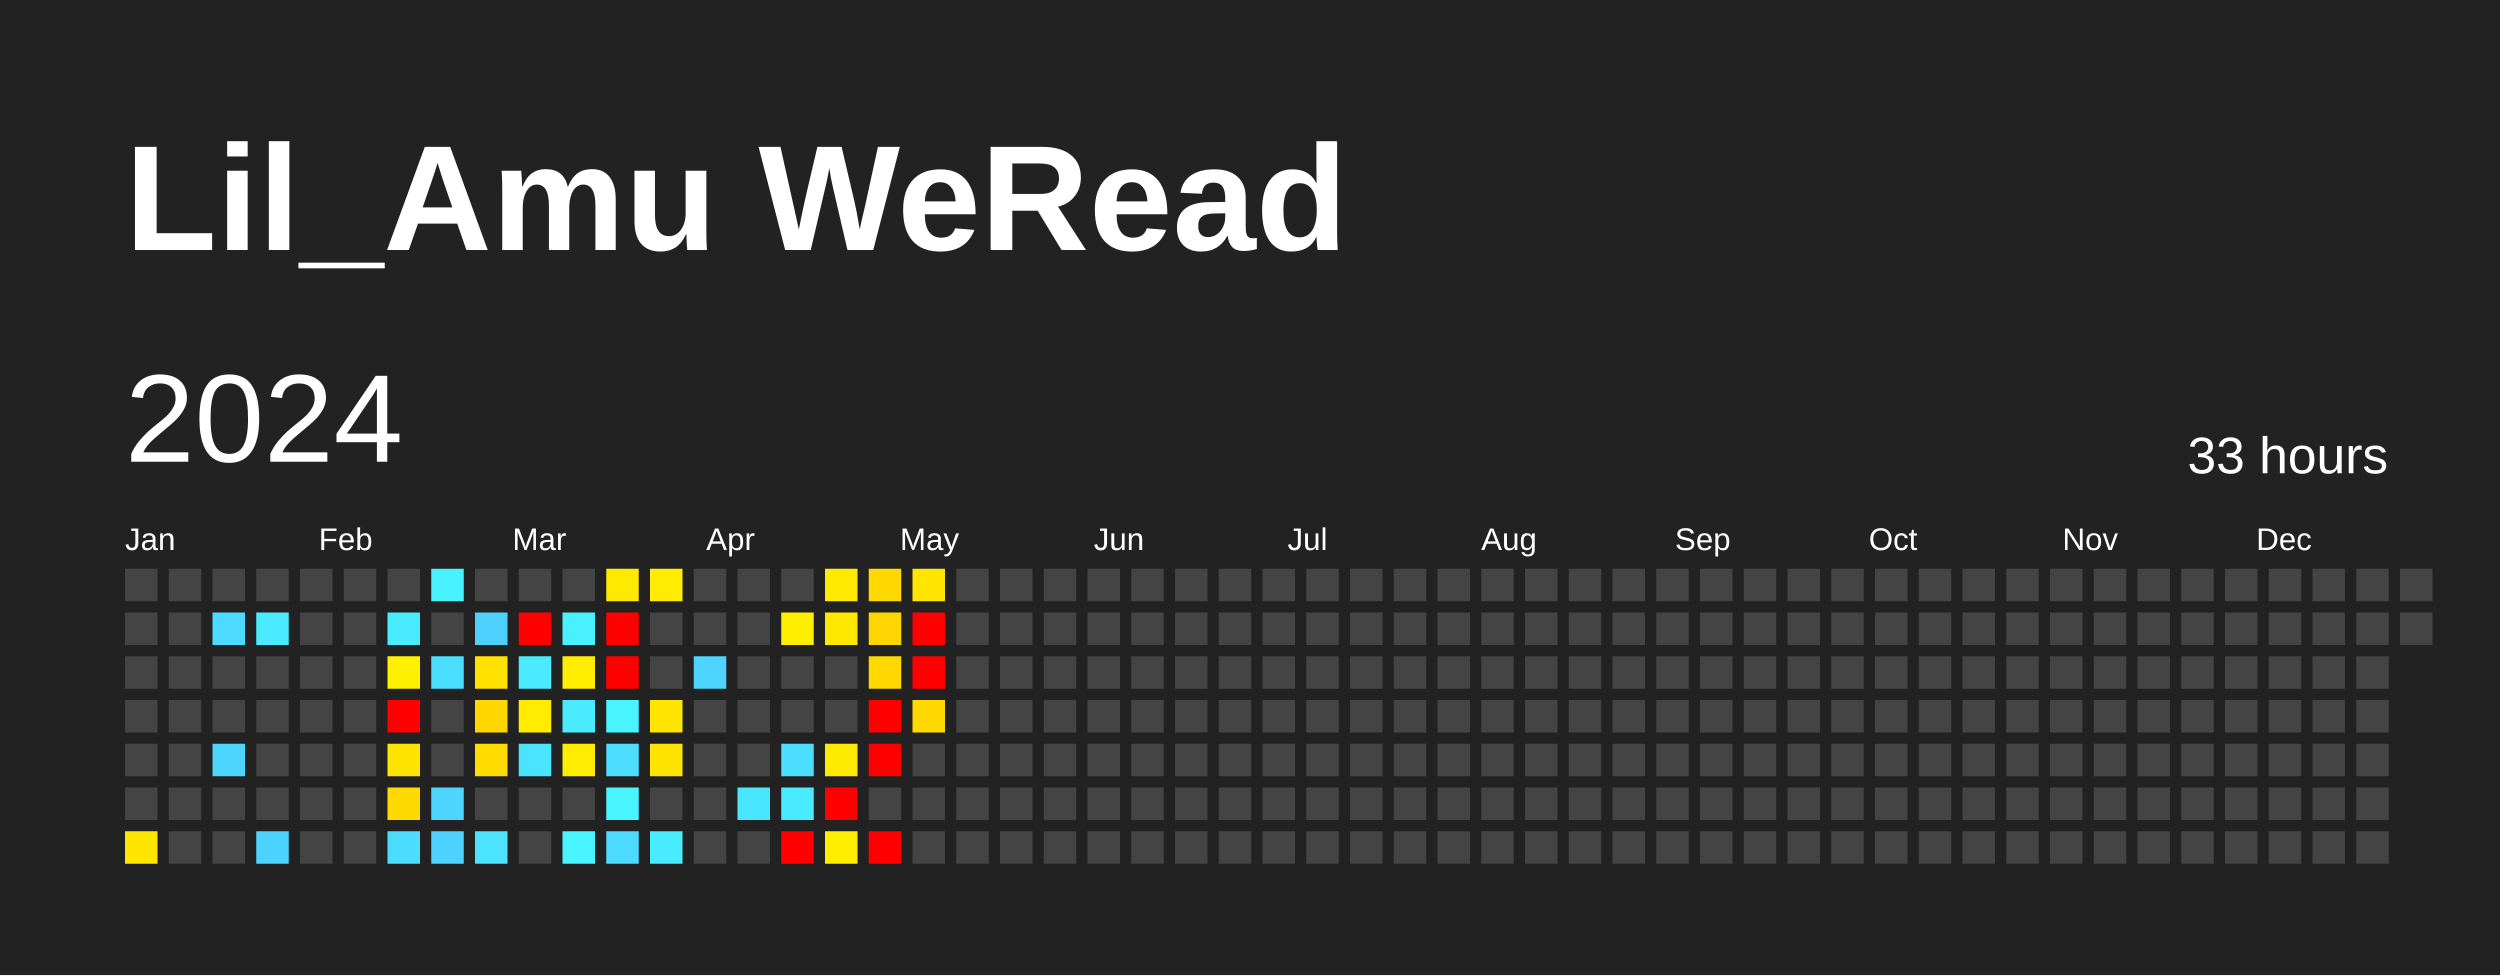
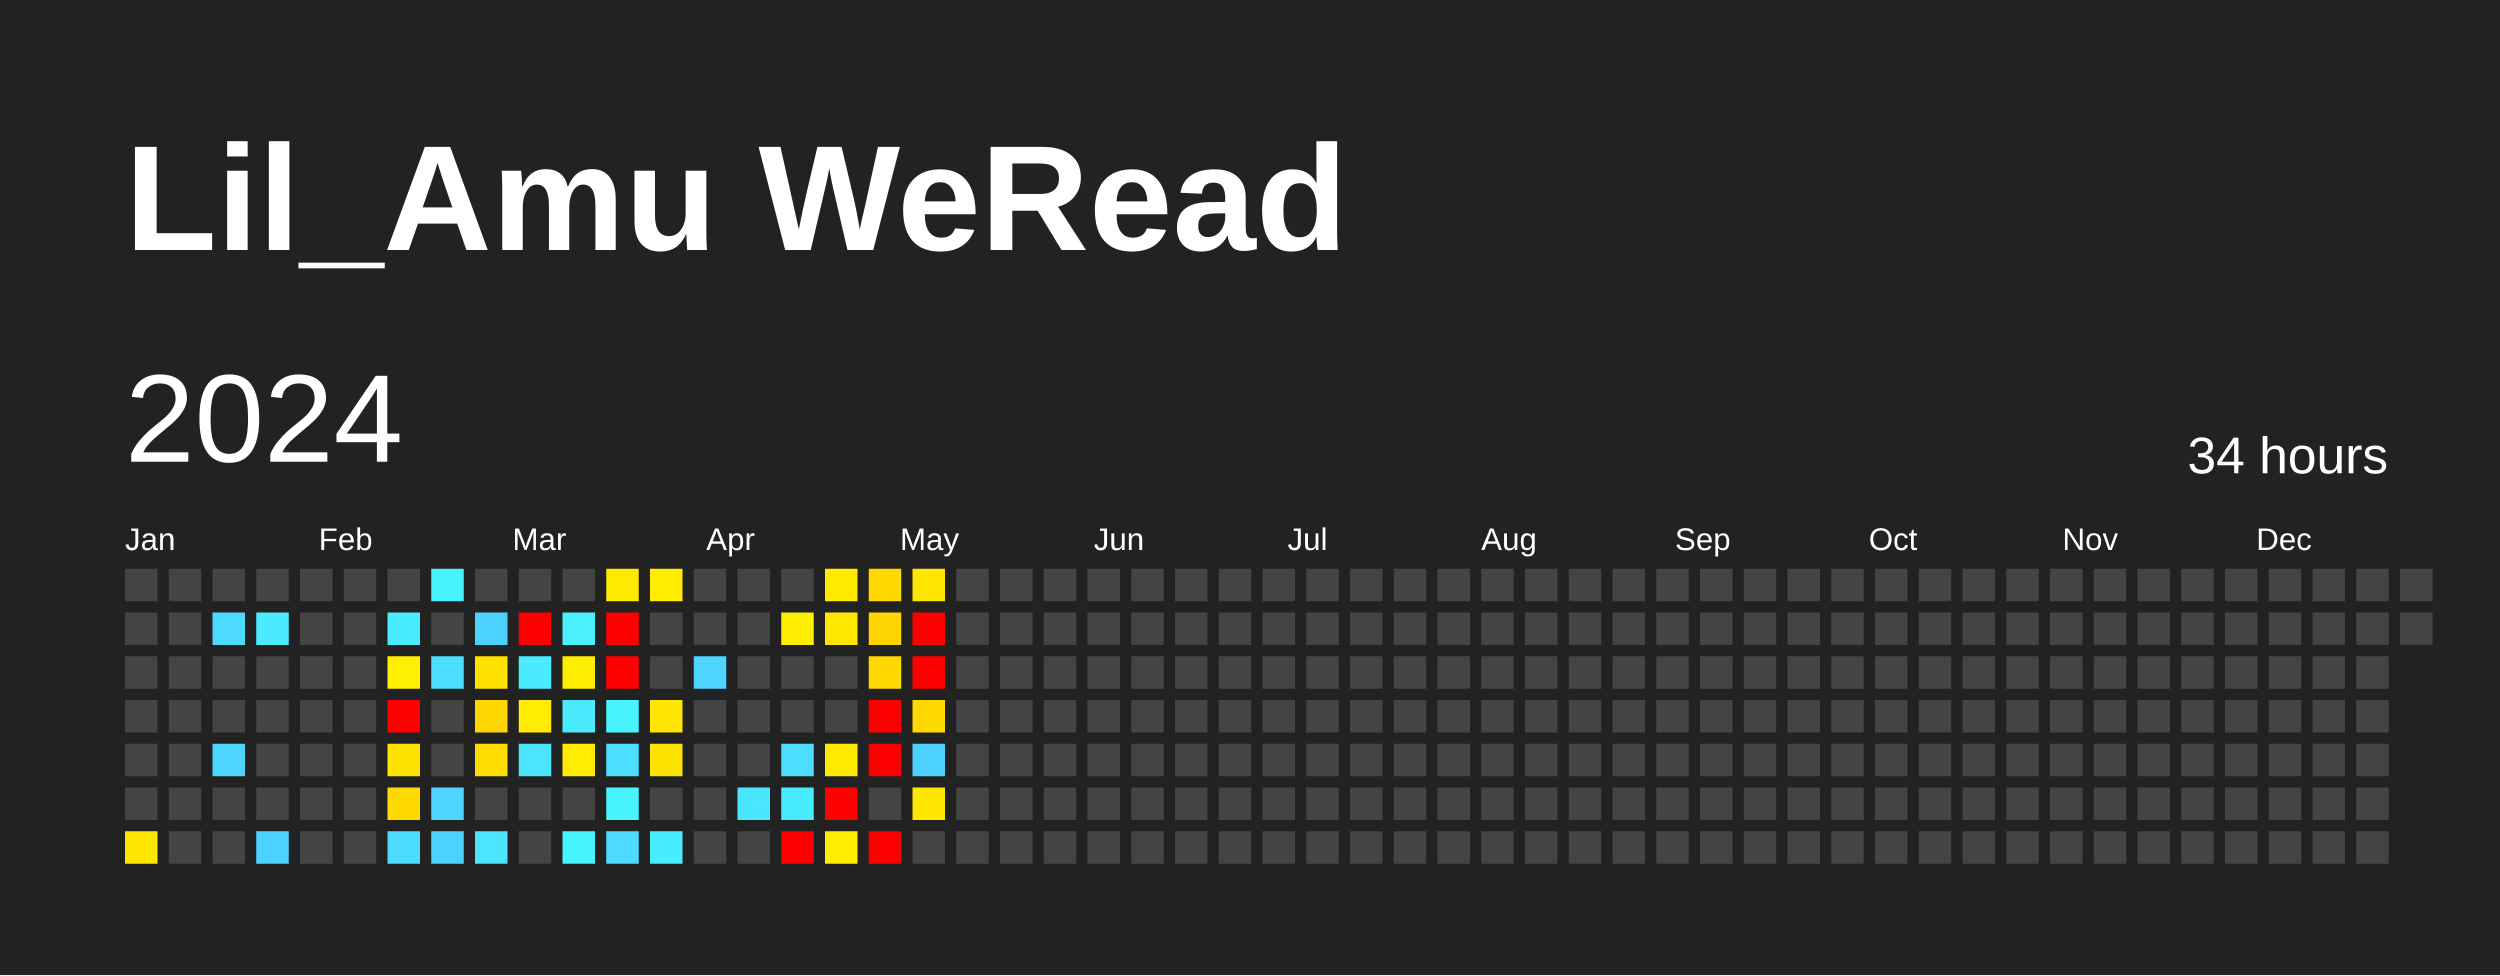
<svg xmlns="http://www.w3.org/2000/svg" baseProfile="full" height="78mm" version="1.1" viewBox="0,0,200,78" width="200mm">
  <defs />
  <rect fill="#222222" height="78" width="200" x="0" y="0" />
  <text fill="#FFFFFF" style="font-size:12px; font-family:Arial; font-weight:bold;" x="10" y="20">Lil_Amu WeRead</text>
  <text dominant-baseline="hanging" fill="#FFFFFF" style="font-size:10.0px; font-family:Arial;" x="10" y="30">2024</text>
-   <text dominant-baseline="hanging" fill="#FFFFFF" style="font-size:4.125px; font-family:Arial;" x="175" y="35">33 hours</text>
+   <text dominant-baseline="hanging" fill="#FFFFFF" style="font-size:4.125px; font-family:Arial;" x="175" y="35">34 hours</text>
  <text fill="#FFFFFF" style="font-size:2.5px; font-family:Arial" x="10.0" y="44">Jan</text>
  <text fill="#FFFFFF" style="font-size:2.5px; font-family:Arial" x="25.5" y="44">Feb</text>
  <text fill="#FFFFFF" style="font-size:2.5px; font-family:Arial" x="41.0" y="44">Mar</text>
  <text fill="#FFFFFF" style="font-size:2.5px; font-family:Arial" x="56.5" y="44">Apr</text>
  <text fill="#FFFFFF" style="font-size:2.5px; font-family:Arial" x="72.0" y="44">May</text>
  <text fill="#FFFFFF" style="font-size:2.5px; font-family:Arial" x="87.5" y="44">Jun</text>
  <text fill="#FFFFFF" style="font-size:2.5px; font-family:Arial" x="103.0" y="44">Jul</text>
  <text fill="#FFFFFF" style="font-size:2.5px; font-family:Arial" x="118.5" y="44">Aug</text>
  <text fill="#FFFFFF" style="font-size:2.5px; font-family:Arial" x="134.0" y="44">Sep</text>
  <text fill="#FFFFFF" style="font-size:2.5px; font-family:Arial" x="149.5" y="44">Oct</text>
  <text fill="#FFFFFF" style="font-size:2.5px; font-family:Arial" x="165.0" y="44">Nov</text>
  <text fill="#FFFFFF" style="font-size:2.5px; font-family:Arial" x="180.5" y="44">Dec</text>
  <rect fill="#444444" height="2.6" width="2.6" x="10.0" y="45.5" />
  <rect fill="#444444" height="2.6" width="2.6" x="10.0" y="49.0" />
  <rect fill="#444444" height="2.6" width="2.6" x="10.0" y="52.5" />
  <rect fill="#444444" height="2.6" width="2.6" x="10.0" y="56.0" />
  <rect fill="#444444" height="2.6" width="2.6" x="10.0" y="59.5" />
  <rect fill="#444444" height="2.6" width="2.6" x="10.0" y="63.0" />
  <rect fill="#ffe600" height="2.6" width="2.6" x="10.0" y="66.5" />
  <rect fill="#444444" height="2.6" width="2.6" x="13.5" y="45.5" />
  <rect fill="#444444" height="2.6" width="2.6" x="13.5" y="49.0" />
  <rect fill="#444444" height="2.6" width="2.6" x="13.5" y="52.5" />
  <rect fill="#444444" height="2.6" width="2.6" x="13.5" y="56.0" />
  <rect fill="#444444" height="2.6" width="2.6" x="13.5" y="59.5" />
  <rect fill="#444444" height="2.6" width="2.6" x="13.5" y="63.0" />
  <rect fill="#444444" height="2.6" width="2.6" x="13.5" y="66.5" />
  <rect fill="#444444" height="2.6" width="2.6" x="17.0" y="45.5" />
  <rect fill="#4cdbff" height="2.6" width="2.6" x="17.0" y="49.0" />
  <rect fill="#444444" height="2.6" width="2.6" x="17.0" y="52.5" />
  <rect fill="#444444" height="2.6" width="2.6" x="17.0" y="56.0" />
  <rect fill="#4dd4ff" height="2.6" width="2.6" x="17.0" y="59.5" />
  <rect fill="#444444" height="2.6" width="2.6" x="17.0" y="63.0" />
  <rect fill="#444444" height="2.6" width="2.6" x="17.0" y="66.5" />
  <rect fill="#444444" height="2.6" width="2.6" x="20.5" y="45.5" />
  <rect fill="#4aebff" height="2.6" width="2.6" x="20.5" y="49.0" />
  <rect fill="#444444" height="2.6" width="2.6" x="20.5" y="52.5" />
  <rect fill="#444444" height="2.6" width="2.6" x="20.5" y="56.0" />
  <rect fill="#444444" height="2.6" width="2.6" x="20.5" y="59.5" />
  <rect fill="#444444" height="2.6" width="2.6" x="20.5" y="63.0" />
  <rect fill="#4dd3ff" height="2.6" width="2.6" x="20.5" y="66.5" />
  <rect fill="#444444" height="2.6" width="2.6" x="24.0" y="45.5" />
  <rect fill="#444444" height="2.6" width="2.6" x="24.0" y="49.0" />
  <rect fill="#444444" height="2.6" width="2.6" x="24.0" y="52.5" />
  <rect fill="#444444" height="2.6" width="2.6" x="24.0" y="56.0" />
  <rect fill="#444444" height="2.6" width="2.6" x="24.0" y="59.5" />
  <rect fill="#444444" height="2.6" width="2.6" x="24.0" y="63.0" />
  <rect fill="#444444" height="2.6" width="2.6" x="24.0" y="66.5" />
  <rect fill="#444444" height="2.6" width="2.6" x="27.5" y="45.5" />
  <rect fill="#444444" height="2.6" width="2.6" x="27.5" y="49.0" />
  <rect fill="#444444" height="2.6" width="2.6" x="27.5" y="52.5" />
  <rect fill="#444444" height="2.6" width="2.6" x="27.5" y="56.0" />
  <rect fill="#444444" height="2.6" width="2.6" x="27.5" y="59.5" />
  <rect fill="#444444" height="2.6" width="2.6" x="27.5" y="63.0" />
  <rect fill="#444444" height="2.6" width="2.6" x="27.5" y="66.5" />
  <rect fill="#444444" height="2.6" width="2.6" x="31.0" y="45.5" />
  <rect fill="#49ecff" height="2.6" width="2.6" x="31.0" y="49.0" />
  <rect fill="#ffef00" height="2.6" width="2.6" x="31.0" y="52.5" />
  <rect fill="red" height="2.6" width="2.6" x="31.0" y="56.0" />
  <rect fill="#ffe300" height="2.6" width="2.6" x="31.0" y="59.5" />
  <rect fill="#ffda00" height="2.6" width="2.6" x="31.0" y="63.0" />
  <rect fill="#4cdcff" height="2.6" width="2.6" x="31.0" y="66.5" />
  <rect fill="#49f2ff" height="2.6" width="2.6" x="34.5" y="45.5" />
  <rect fill="#444444" height="2.6" width="2.6" x="34.5" y="49.0" />
  <rect fill="#4bdfff" height="2.6" width="2.6" x="34.5" y="52.5" />
  <rect fill="#444444" height="2.6" width="2.6" x="34.5" y="56.0" />
  <rect fill="#444444" height="2.6" width="2.6" x="34.5" y="59.5" />
  <rect fill="#4dd5ff" height="2.6" width="2.6" x="34.5" y="63.0" />
  <rect fill="#4dd2ff" height="2.6" width="2.6" x="34.5" y="66.5" />
  <rect fill="#444444" height="2.6" width="2.6" x="38.0" y="45.5" />
  <rect fill="#4dd2ff" height="2.6" width="2.6" x="38.0" y="49.0" />
  <rect fill="#ffe200" height="2.6" width="2.6" x="38.0" y="52.5" />
  <rect fill="#ffd600" height="2.6" width="2.6" x="38.0" y="56.0" />
  <rect fill="#ffdc00" height="2.6" width="2.6" x="38.0" y="59.5" />
  <rect fill="#444444" height="2.6" width="2.6" x="38.0" y="63.0" />
  <rect fill="#4be3ff" height="2.6" width="2.6" x="38.0" y="66.5" />
  <rect fill="#444444" height="2.6" width="2.6" x="41.5" y="45.5" />
  <rect fill="red" height="2.6" width="2.6" x="41.5" y="49.0" />
  <rect fill="#4aebff" height="2.6" width="2.6" x="41.5" y="52.5" />
  <rect fill="#ffec00" height="2.6" width="2.6" x="41.5" y="56.0" />
  <rect fill="#4ae4ff" height="2.6" width="2.6" x="41.5" y="59.5" />
  <rect fill="#444444" height="2.6" width="2.6" x="41.5" y="63.0" />
  <rect fill="#444444" height="2.6" width="2.6" x="41.5" y="66.5" />
  <rect fill="#444444" height="2.6" width="2.6" x="45.0" y="45.5" />
  <rect fill="#49f1ff" height="2.6" width="2.6" x="45.0" y="49.0" />
  <rect fill="#ffed00" height="2.6" width="2.6" x="45.0" y="52.5" />
  <rect fill="#4aeaff" height="2.6" width="2.6" x="45.0" y="56.0" />
  <rect fill="#ffec00" height="2.6" width="2.6" x="45.0" y="59.5" />
  <rect fill="#444444" height="2.6" width="2.6" x="45.0" y="63.0" />
  <rect fill="#48f4ff" height="2.6" width="2.6" x="45.0" y="66.5" />
  <rect fill="#ffe900" height="2.6" width="2.6" x="48.5" y="45.5" />
  <rect fill="red" height="2.6" width="2.6" x="48.5" y="49.0" />
  <rect fill="red" height="2.6" width="2.6" x="48.5" y="52.5" />
  <rect fill="#48f5ff" height="2.6" width="2.6" x="48.5" y="56.0" />
  <rect fill="#4bdeff" height="2.6" width="2.6" x="48.5" y="59.5" />
  <rect fill="#48f5ff" height="2.6" width="2.6" x="48.5" y="63.0" />
  <rect fill="#4cdaff" height="2.6" width="2.6" x="48.5" y="66.5" />
  <rect fill="#ffec00" height="2.6" width="2.6" x="52.0" y="45.5" />
  <rect fill="#444444" height="2.6" width="2.6" x="52.0" y="49.0" />
  <rect fill="#444444" height="2.6" width="2.6" x="52.0" y="52.5" />
  <rect fill="#ffe500" height="2.6" width="2.6" x="52.0" y="56.0" />
  <rect fill="#ffe300" height="2.6" width="2.6" x="52.0" y="59.5" />
  <rect fill="#444444" height="2.6" width="2.6" x="52.0" y="63.0" />
  <rect fill="#49ecff" height="2.6" width="2.6" x="52.0" y="66.5" />
  <rect fill="#444444" height="2.6" width="2.6" x="55.5" y="45.5" />
  <rect fill="#444444" height="2.6" width="2.6" x="55.5" y="49.0" />
  <rect fill="#4dd4ff" height="2.6" width="2.6" x="55.5" y="52.5" />
  <rect fill="#444444" height="2.6" width="2.6" x="55.5" y="56.0" />
  <rect fill="#444444" height="2.6" width="2.6" x="55.5" y="59.5" />
  <rect fill="#444444" height="2.6" width="2.6" x="55.5" y="63.0" />
  <rect fill="#444444" height="2.6" width="2.6" x="55.5" y="66.5" />
  <rect fill="#444444" height="2.6" width="2.6" x="59.0" y="45.5" />
  <rect fill="#444444" height="2.6" width="2.6" x="59.0" y="49.0" />
  <rect fill="#444444" height="2.6" width="2.6" x="59.0" y="52.5" />
  <rect fill="#444444" height="2.6" width="2.6" x="59.0" y="56.0" />
  <rect fill="#444444" height="2.6" width="2.6" x="59.0" y="59.5" />
  <rect fill="#4ae5ff" height="2.6" width="2.6" x="59.0" y="63.0" />
  <rect fill="#444444" height="2.6" width="2.6" x="59.0" y="66.5" />
  <rect fill="#444444" height="2.6" width="2.6" x="62.5" y="45.5" />
  <rect fill="#ffee00" height="2.6" width="2.6" x="62.5" y="49.0" />
  <rect fill="#444444" height="2.6" width="2.6" x="62.5" y="52.5" />
  <rect fill="#444444" height="2.6" width="2.6" x="62.5" y="56.0" />
  <rect fill="#4bdeff" height="2.6" width="2.6" x="62.5" y="59.5" />
  <rect fill="#49ecff" height="2.6" width="2.6" x="62.5" y="63.0" />
  <rect fill="red" height="2.6" width="2.6" x="62.5" y="66.5" />
  <rect fill="#ffea00" height="2.6" width="2.6" x="66.0" y="45.5" />
  <rect fill="#ffe700" height="2.6" width="2.6" x="66.0" y="49.0" />
  <rect fill="#444444" height="2.6" width="2.6" x="66.0" y="52.5" />
  <rect fill="#444444" height="2.6" width="2.6" x="66.0" y="56.0" />
  <rect fill="#ffeb00" height="2.6" width="2.6" x="66.0" y="59.5" />
  <rect fill="red" height="2.6" width="2.6" x="66.0" y="63.0" />
  <rect fill="#ffee00" height="2.6" width="2.6" x="66.0" y="66.5" />
  <rect fill="#ffd800" height="2.6" width="2.6" x="69.5" y="45.5" />
  <rect fill="#ffd500" height="2.6" width="2.6" x="69.5" y="49.0" />
  <rect fill="#ffd800" height="2.6" width="2.6" x="69.5" y="52.5" />
  <rect fill="red" height="2.6" width="2.6" x="69.5" y="56.0" />
  <rect fill="red" height="2.6" width="2.6" x="69.5" y="59.5" />
  <rect fill="#444444" height="2.6" width="2.6" x="69.5" y="63.0" />
  <rect fill="red" height="2.6" width="2.6" x="69.5" y="66.5" />
  <rect fill="#ffe600" height="2.6" width="2.6" x="73.0" y="45.5" />
  <rect fill="red" height="2.6" width="2.6" x="73.0" y="49.0" />
  <rect fill="red" height="2.6" width="2.6" x="73.0" y="52.5" />
  <rect fill="#ffd900" height="2.6" width="2.6" x="73.0" y="56.0" />
-   <rect fill="#444444" height="2.6" width="2.6" x="73.0" y="59.5" />
-   <rect fill="#444444" height="2.6" width="2.6" x="73.0" y="63.0" />
+   <rect fill="#4dd2ff" height="2.6" width="2.6" x="73.0" y="59.5" />
+   <rect fill="#ffe600" height="2.6" width="2.6" x="73.0" y="63.0" />
  <rect fill="#444444" height="2.6" width="2.6" x="73.0" y="66.5" />
  <rect fill="#444444" height="2.6" width="2.6" x="76.5" y="45.5" />
  <rect fill="#444444" height="2.6" width="2.6" x="76.5" y="49.0" />
  <rect fill="#444444" height="2.6" width="2.6" x="76.5" y="52.5" />
  <rect fill="#444444" height="2.6" width="2.6" x="76.5" y="56.0" />
  <rect fill="#444444" height="2.6" width="2.6" x="76.5" y="59.5" />
  <rect fill="#444444" height="2.6" width="2.6" x="76.5" y="63.0" />
  <rect fill="#444444" height="2.6" width="2.6" x="76.5" y="66.5" />
  <rect fill="#444444" height="2.6" width="2.6" x="80.0" y="45.5" />
  <rect fill="#444444" height="2.6" width="2.6" x="80.0" y="49.0" />
  <rect fill="#444444" height="2.6" width="2.6" x="80.0" y="52.5" />
  <rect fill="#444444" height="2.6" width="2.6" x="80.0" y="56.0" />
  <rect fill="#444444" height="2.6" width="2.6" x="80.0" y="59.5" />
  <rect fill="#444444" height="2.6" width="2.6" x="80.0" y="63.0" />
  <rect fill="#444444" height="2.6" width="2.6" x="80.0" y="66.5" />
  <rect fill="#444444" height="2.6" width="2.6" x="83.5" y="45.5" />
  <rect fill="#444444" height="2.6" width="2.6" x="83.5" y="49.0" />
  <rect fill="#444444" height="2.6" width="2.6" x="83.5" y="52.5" />
  <rect fill="#444444" height="2.6" width="2.6" x="83.5" y="56.0" />
  <rect fill="#444444" height="2.6" width="2.6" x="83.5" y="59.5" />
  <rect fill="#444444" height="2.6" width="2.6" x="83.5" y="63.0" />
  <rect fill="#444444" height="2.6" width="2.6" x="83.5" y="66.5" />
  <rect fill="#444444" height="2.6" width="2.6" x="87.0" y="45.5" />
  <rect fill="#444444" height="2.6" width="2.6" x="87.0" y="49.0" />
  <rect fill="#444444" height="2.6" width="2.6" x="87.0" y="52.5" />
  <rect fill="#444444" height="2.6" width="2.6" x="87.0" y="56.0" />
  <rect fill="#444444" height="2.6" width="2.6" x="87.0" y="59.5" />
  <rect fill="#444444" height="2.6" width="2.6" x="87.0" y="63.0" />
  <rect fill="#444444" height="2.6" width="2.6" x="87.0" y="66.5" />
  <rect fill="#444444" height="2.6" width="2.6" x="90.5" y="45.5" />
  <rect fill="#444444" height="2.6" width="2.6" x="90.5" y="49.0" />
  <rect fill="#444444" height="2.6" width="2.6" x="90.5" y="52.5" />
  <rect fill="#444444" height="2.6" width="2.6" x="90.5" y="56.0" />
  <rect fill="#444444" height="2.6" width="2.6" x="90.5" y="59.5" />
  <rect fill="#444444" height="2.6" width="2.6" x="90.5" y="63.0" />
  <rect fill="#444444" height="2.6" width="2.6" x="90.5" y="66.5" />
  <rect fill="#444444" height="2.6" width="2.6" x="94.0" y="45.5" />
  <rect fill="#444444" height="2.6" width="2.6" x="94.0" y="49.0" />
  <rect fill="#444444" height="2.6" width="2.6" x="94.0" y="52.5" />
  <rect fill="#444444" height="2.6" width="2.6" x="94.0" y="56.0" />
  <rect fill="#444444" height="2.6" width="2.6" x="94.0" y="59.5" />
  <rect fill="#444444" height="2.6" width="2.6" x="94.0" y="63.0" />
  <rect fill="#444444" height="2.6" width="2.6" x="94.0" y="66.5" />
  <rect fill="#444444" height="2.6" width="2.6" x="97.5" y="45.5" />
  <rect fill="#444444" height="2.6" width="2.6" x="97.5" y="49.0" />
  <rect fill="#444444" height="2.6" width="2.6" x="97.5" y="52.5" />
  <rect fill="#444444" height="2.6" width="2.6" x="97.5" y="56.0" />
  <rect fill="#444444" height="2.6" width="2.6" x="97.5" y="59.5" />
  <rect fill="#444444" height="2.6" width="2.6" x="97.5" y="63.0" />
  <rect fill="#444444" height="2.6" width="2.6" x="97.5" y="66.5" />
  <rect fill="#444444" height="2.6" width="2.6" x="101.0" y="45.5" />
  <rect fill="#444444" height="2.6" width="2.6" x="101.0" y="49.0" />
  <rect fill="#444444" height="2.6" width="2.6" x="101.0" y="52.5" />
  <rect fill="#444444" height="2.6" width="2.6" x="101.0" y="56.0" />
  <rect fill="#444444" height="2.6" width="2.6" x="101.0" y="59.5" />
  <rect fill="#444444" height="2.6" width="2.6" x="101.0" y="63.0" />
  <rect fill="#444444" height="2.6" width="2.6" x="101.0" y="66.5" />
  <rect fill="#444444" height="2.6" width="2.6" x="104.5" y="45.5" />
  <rect fill="#444444" height="2.6" width="2.6" x="104.5" y="49.0" />
  <rect fill="#444444" height="2.6" width="2.6" x="104.5" y="52.5" />
  <rect fill="#444444" height="2.6" width="2.6" x="104.5" y="56.0" />
  <rect fill="#444444" height="2.6" width="2.6" x="104.5" y="59.5" />
  <rect fill="#444444" height="2.6" width="2.6" x="104.5" y="63.0" />
  <rect fill="#444444" height="2.6" width="2.6" x="104.5" y="66.5" />
  <rect fill="#444444" height="2.6" width="2.6" x="108.0" y="45.5" />
  <rect fill="#444444" height="2.6" width="2.6" x="108.0" y="49.0" />
  <rect fill="#444444" height="2.6" width="2.6" x="108.0" y="52.5" />
  <rect fill="#444444" height="2.6" width="2.6" x="108.0" y="56.0" />
  <rect fill="#444444" height="2.6" width="2.6" x="108.0" y="59.5" />
  <rect fill="#444444" height="2.6" width="2.6" x="108.0" y="63.0" />
  <rect fill="#444444" height="2.6" width="2.6" x="108.0" y="66.5" />
  <rect fill="#444444" height="2.6" width="2.6" x="111.5" y="45.5" />
  <rect fill="#444444" height="2.6" width="2.6" x="111.5" y="49.0" />
  <rect fill="#444444" height="2.6" width="2.6" x="111.5" y="52.5" />
  <rect fill="#444444" height="2.6" width="2.6" x="111.5" y="56.0" />
  <rect fill="#444444" height="2.6" width="2.6" x="111.5" y="59.5" />
  <rect fill="#444444" height="2.6" width="2.6" x="111.5" y="63.0" />
  <rect fill="#444444" height="2.6" width="2.6" x="111.5" y="66.5" />
  <rect fill="#444444" height="2.6" width="2.6" x="115.0" y="45.5" />
  <rect fill="#444444" height="2.6" width="2.6" x="115.0" y="49.0" />
  <rect fill="#444444" height="2.6" width="2.6" x="115.0" y="52.5" />
  <rect fill="#444444" height="2.6" width="2.6" x="115.0" y="56.0" />
  <rect fill="#444444" height="2.6" width="2.6" x="115.0" y="59.5" />
  <rect fill="#444444" height="2.6" width="2.6" x="115.0" y="63.0" />
  <rect fill="#444444" height="2.6" width="2.6" x="115.0" y="66.5" />
  <rect fill="#444444" height="2.6" width="2.6" x="118.5" y="45.5" />
  <rect fill="#444444" height="2.6" width="2.6" x="118.5" y="49.0" />
  <rect fill="#444444" height="2.6" width="2.6" x="118.5" y="52.5" />
  <rect fill="#444444" height="2.6" width="2.6" x="118.5" y="56.0" />
  <rect fill="#444444" height="2.6" width="2.6" x="118.5" y="59.5" />
  <rect fill="#444444" height="2.6" width="2.6" x="118.5" y="63.0" />
  <rect fill="#444444" height="2.6" width="2.6" x="118.5" y="66.5" />
  <rect fill="#444444" height="2.6" width="2.6" x="122.0" y="45.5" />
  <rect fill="#444444" height="2.6" width="2.6" x="122.0" y="49.0" />
  <rect fill="#444444" height="2.6" width="2.6" x="122.0" y="52.5" />
  <rect fill="#444444" height="2.6" width="2.6" x="122.0" y="56.0" />
  <rect fill="#444444" height="2.6" width="2.6" x="122.0" y="59.5" />
  <rect fill="#444444" height="2.6" width="2.6" x="122.0" y="63.0" />
  <rect fill="#444444" height="2.6" width="2.6" x="122.0" y="66.5" />
  <rect fill="#444444" height="2.6" width="2.6" x="125.5" y="45.5" />
  <rect fill="#444444" height="2.6" width="2.6" x="125.5" y="49.0" />
  <rect fill="#444444" height="2.6" width="2.6" x="125.5" y="52.5" />
  <rect fill="#444444" height="2.6" width="2.6" x="125.5" y="56.0" />
  <rect fill="#444444" height="2.6" width="2.6" x="125.5" y="59.5" />
  <rect fill="#444444" height="2.6" width="2.6" x="125.5" y="63.0" />
  <rect fill="#444444" height="2.6" width="2.6" x="125.5" y="66.5" />
  <rect fill="#444444" height="2.6" width="2.6" x="129.0" y="45.5" />
  <rect fill="#444444" height="2.6" width="2.6" x="129.0" y="49.0" />
  <rect fill="#444444" height="2.6" width="2.6" x="129.0" y="52.5" />
  <rect fill="#444444" height="2.6" width="2.6" x="129.0" y="56.0" />
  <rect fill="#444444" height="2.6" width="2.6" x="129.0" y="59.5" />
  <rect fill="#444444" height="2.6" width="2.6" x="129.0" y="63.0" />
  <rect fill="#444444" height="2.6" width="2.6" x="129.0" y="66.5" />
  <rect fill="#444444" height="2.6" width="2.6" x="132.5" y="45.5" />
  <rect fill="#444444" height="2.6" width="2.6" x="132.5" y="49.0" />
  <rect fill="#444444" height="2.6" width="2.6" x="132.5" y="52.5" />
  <rect fill="#444444" height="2.6" width="2.6" x="132.5" y="56.0" />
  <rect fill="#444444" height="2.6" width="2.6" x="132.5" y="59.5" />
  <rect fill="#444444" height="2.6" width="2.6" x="132.5" y="63.0" />
  <rect fill="#444444" height="2.6" width="2.6" x="132.5" y="66.5" />
  <rect fill="#444444" height="2.6" width="2.6" x="136.0" y="45.5" />
  <rect fill="#444444" height="2.6" width="2.6" x="136.0" y="49.0" />
  <rect fill="#444444" height="2.6" width="2.6" x="136.0" y="52.5" />
  <rect fill="#444444" height="2.6" width="2.6" x="136.0" y="56.0" />
  <rect fill="#444444" height="2.6" width="2.6" x="136.0" y="59.5" />
  <rect fill="#444444" height="2.6" width="2.6" x="136.0" y="63.0" />
  <rect fill="#444444" height="2.6" width="2.6" x="136.0" y="66.5" />
  <rect fill="#444444" height="2.6" width="2.6" x="139.5" y="45.5" />
  <rect fill="#444444" height="2.6" width="2.6" x="139.5" y="49.0" />
  <rect fill="#444444" height="2.6" width="2.6" x="139.5" y="52.5" />
  <rect fill="#444444" height="2.6" width="2.6" x="139.5" y="56.0" />
  <rect fill="#444444" height="2.6" width="2.6" x="139.5" y="59.5" />
  <rect fill="#444444" height="2.6" width="2.6" x="139.5" y="63.0" />
  <rect fill="#444444" height="2.6" width="2.6" x="139.5" y="66.5" />
  <rect fill="#444444" height="2.6" width="2.6" x="143.0" y="45.5" />
  <rect fill="#444444" height="2.6" width="2.6" x="143.0" y="49.0" />
  <rect fill="#444444" height="2.6" width="2.6" x="143.0" y="52.5" />
  <rect fill="#444444" height="2.6" width="2.6" x="143.0" y="56.0" />
  <rect fill="#444444" height="2.6" width="2.6" x="143.0" y="59.5" />
  <rect fill="#444444" height="2.6" width="2.6" x="143.0" y="63.0" />
  <rect fill="#444444" height="2.6" width="2.6" x="143.0" y="66.5" />
  <rect fill="#444444" height="2.6" width="2.6" x="146.5" y="45.5" />
  <rect fill="#444444" height="2.6" width="2.6" x="146.5" y="49.0" />
  <rect fill="#444444" height="2.6" width="2.6" x="146.5" y="52.5" />
  <rect fill="#444444" height="2.6" width="2.6" x="146.5" y="56.0" />
  <rect fill="#444444" height="2.6" width="2.6" x="146.5" y="59.5" />
  <rect fill="#444444" height="2.6" width="2.6" x="146.5" y="63.0" />
  <rect fill="#444444" height="2.6" width="2.6" x="146.5" y="66.5" />
  <rect fill="#444444" height="2.6" width="2.6" x="150.0" y="45.5" />
  <rect fill="#444444" height="2.6" width="2.6" x="150.0" y="49.0" />
  <rect fill="#444444" height="2.6" width="2.6" x="150.0" y="52.5" />
  <rect fill="#444444" height="2.6" width="2.6" x="150.0" y="56.0" />
  <rect fill="#444444" height="2.6" width="2.6" x="150.0" y="59.5" />
  <rect fill="#444444" height="2.6" width="2.6" x="150.0" y="63.0" />
  <rect fill="#444444" height="2.6" width="2.6" x="150.0" y="66.5" />
  <rect fill="#444444" height="2.6" width="2.6" x="153.5" y="45.5" />
  <rect fill="#444444" height="2.6" width="2.6" x="153.5" y="49.0" />
  <rect fill="#444444" height="2.6" width="2.6" x="153.5" y="52.5" />
  <rect fill="#444444" height="2.6" width="2.6" x="153.5" y="56.0" />
  <rect fill="#444444" height="2.6" width="2.6" x="153.5" y="59.5" />
  <rect fill="#444444" height="2.6" width="2.6" x="153.5" y="63.0" />
  <rect fill="#444444" height="2.6" width="2.6" x="153.5" y="66.5" />
  <rect fill="#444444" height="2.6" width="2.6" x="157.0" y="45.5" />
  <rect fill="#444444" height="2.6" width="2.6" x="157.0" y="49.0" />
  <rect fill="#444444" height="2.6" width="2.6" x="157.0" y="52.5" />
  <rect fill="#444444" height="2.6" width="2.6" x="157.0" y="56.0" />
  <rect fill="#444444" height="2.6" width="2.6" x="157.0" y="59.5" />
  <rect fill="#444444" height="2.6" width="2.6" x="157.0" y="63.0" />
  <rect fill="#444444" height="2.6" width="2.6" x="157.0" y="66.5" />
  <rect fill="#444444" height="2.6" width="2.6" x="160.5" y="45.5" />
  <rect fill="#444444" height="2.6" width="2.6" x="160.5" y="49.0" />
  <rect fill="#444444" height="2.6" width="2.6" x="160.5" y="52.5" />
  <rect fill="#444444" height="2.6" width="2.6" x="160.5" y="56.0" />
  <rect fill="#444444" height="2.6" width="2.6" x="160.5" y="59.5" />
  <rect fill="#444444" height="2.6" width="2.6" x="160.5" y="63.0" />
  <rect fill="#444444" height="2.6" width="2.6" x="160.5" y="66.5" />
  <rect fill="#444444" height="2.6" width="2.6" x="164.0" y="45.5" />
  <rect fill="#444444" height="2.6" width="2.6" x="164.0" y="49.0" />
  <rect fill="#444444" height="2.6" width="2.6" x="164.0" y="52.5" />
  <rect fill="#444444" height="2.6" width="2.6" x="164.0" y="56.0" />
  <rect fill="#444444" height="2.6" width="2.6" x="164.0" y="59.5" />
  <rect fill="#444444" height="2.6" width="2.6" x="164.0" y="63.0" />
  <rect fill="#444444" height="2.6" width="2.6" x="164.0" y="66.5" />
  <rect fill="#444444" height="2.6" width="2.6" x="167.5" y="45.5" />
  <rect fill="#444444" height="2.6" width="2.6" x="167.5" y="49.0" />
  <rect fill="#444444" height="2.6" width="2.6" x="167.5" y="52.5" />
  <rect fill="#444444" height="2.6" width="2.6" x="167.5" y="56.0" />
  <rect fill="#444444" height="2.6" width="2.6" x="167.5" y="59.5" />
  <rect fill="#444444" height="2.6" width="2.6" x="167.5" y="63.0" />
  <rect fill="#444444" height="2.6" width="2.6" x="167.5" y="66.5" />
  <rect fill="#444444" height="2.6" width="2.6" x="171.0" y="45.5" />
  <rect fill="#444444" height="2.6" width="2.6" x="171.0" y="49.0" />
  <rect fill="#444444" height="2.6" width="2.6" x="171.0" y="52.5" />
  <rect fill="#444444" height="2.6" width="2.6" x="171.0" y="56.0" />
  <rect fill="#444444" height="2.6" width="2.6" x="171.0" y="59.5" />
  <rect fill="#444444" height="2.6" width="2.6" x="171.0" y="63.0" />
  <rect fill="#444444" height="2.6" width="2.6" x="171.0" y="66.5" />
  <rect fill="#444444" height="2.6" width="2.6" x="174.5" y="45.5" />
  <rect fill="#444444" height="2.6" width="2.6" x="174.5" y="49.0" />
  <rect fill="#444444" height="2.6" width="2.6" x="174.5" y="52.5" />
  <rect fill="#444444" height="2.6" width="2.6" x="174.5" y="56.0" />
  <rect fill="#444444" height="2.6" width="2.6" x="174.5" y="59.5" />
  <rect fill="#444444" height="2.6" width="2.6" x="174.5" y="63.0" />
  <rect fill="#444444" height="2.6" width="2.6" x="174.5" y="66.5" />
  <rect fill="#444444" height="2.6" width="2.6" x="178.0" y="45.5" />
  <rect fill="#444444" height="2.6" width="2.6" x="178.0" y="49.0" />
  <rect fill="#444444" height="2.6" width="2.6" x="178.0" y="52.5" />
  <rect fill="#444444" height="2.6" width="2.6" x="178.0" y="56.0" />
  <rect fill="#444444" height="2.6" width="2.6" x="178.0" y="59.5" />
  <rect fill="#444444" height="2.6" width="2.6" x="178.0" y="63.0" />
  <rect fill="#444444" height="2.6" width="2.6" x="178.0" y="66.5" />
  <rect fill="#444444" height="2.6" width="2.6" x="181.5" y="45.5" />
  <rect fill="#444444" height="2.6" width="2.6" x="181.5" y="49.0" />
  <rect fill="#444444" height="2.6" width="2.6" x="181.5" y="52.5" />
  <rect fill="#444444" height="2.6" width="2.6" x="181.5" y="56.0" />
  <rect fill="#444444" height="2.6" width="2.6" x="181.5" y="59.5" />
  <rect fill="#444444" height="2.6" width="2.6" x="181.5" y="63.0" />
  <rect fill="#444444" height="2.6" width="2.6" x="181.5" y="66.5" />
  <rect fill="#444444" height="2.6" width="2.6" x="185.0" y="45.5" />
  <rect fill="#444444" height="2.6" width="2.6" x="185.0" y="49.0" />
  <rect fill="#444444" height="2.6" width="2.6" x="185.0" y="52.5" />
  <rect fill="#444444" height="2.6" width="2.6" x="185.0" y="56.0" />
  <rect fill="#444444" height="2.6" width="2.6" x="185.0" y="59.5" />
  <rect fill="#444444" height="2.6" width="2.6" x="185.0" y="63.0" />
  <rect fill="#444444" height="2.6" width="2.6" x="185.0" y="66.5" />
  <rect fill="#444444" height="2.6" width="2.6" x="188.5" y="45.5" />
  <rect fill="#444444" height="2.6" width="2.6" x="188.5" y="49.0" />
  <rect fill="#444444" height="2.6" width="2.6" x="188.5" y="52.5" />
  <rect fill="#444444" height="2.6" width="2.6" x="188.5" y="56.0" />
  <rect fill="#444444" height="2.6" width="2.6" x="188.5" y="59.5" />
  <rect fill="#444444" height="2.6" width="2.6" x="188.5" y="63.0" />
  <rect fill="#444444" height="2.6" width="2.6" x="188.5" y="66.5" />
  <rect fill="#444444" height="2.6" width="2.6" x="192.0" y="45.5" />
  <rect fill="#444444" height="2.6" width="2.6" x="192.0" y="49.0" />
</svg>
